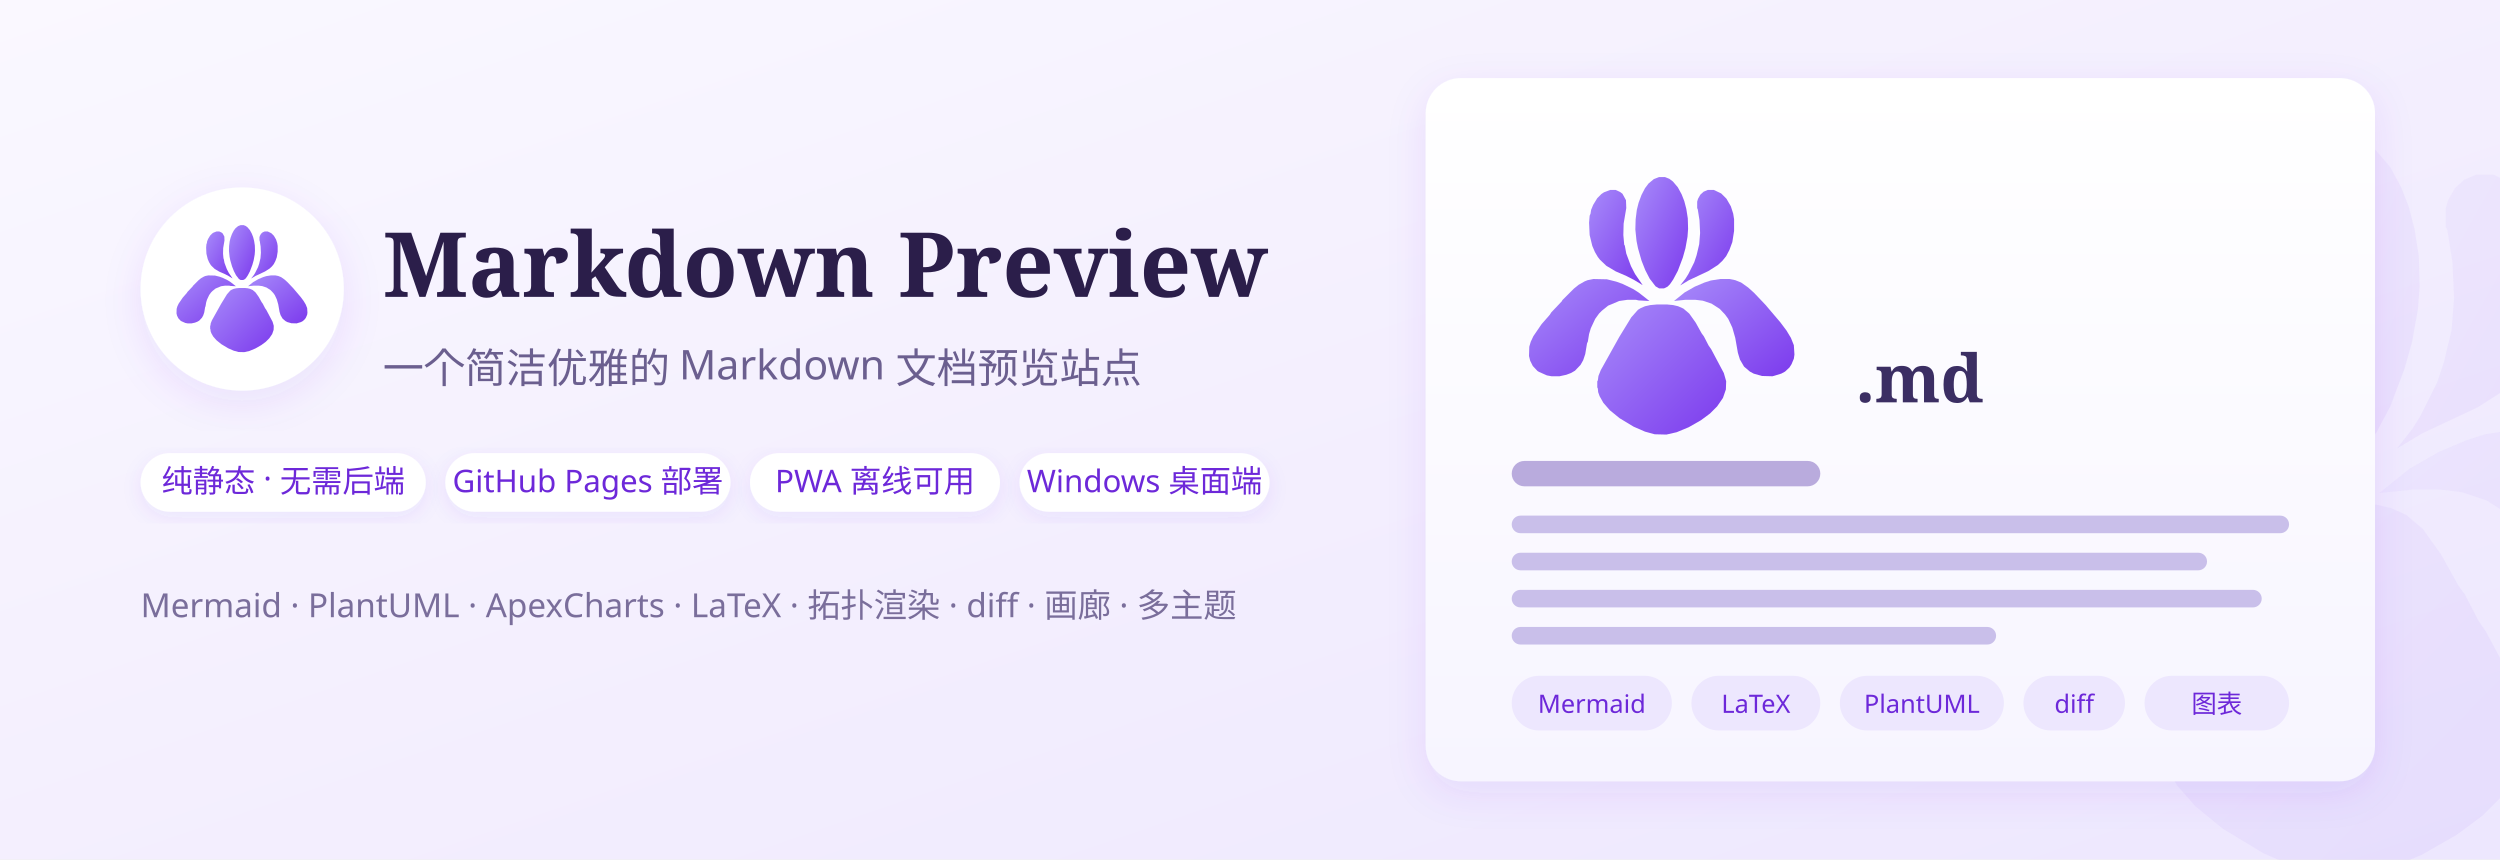
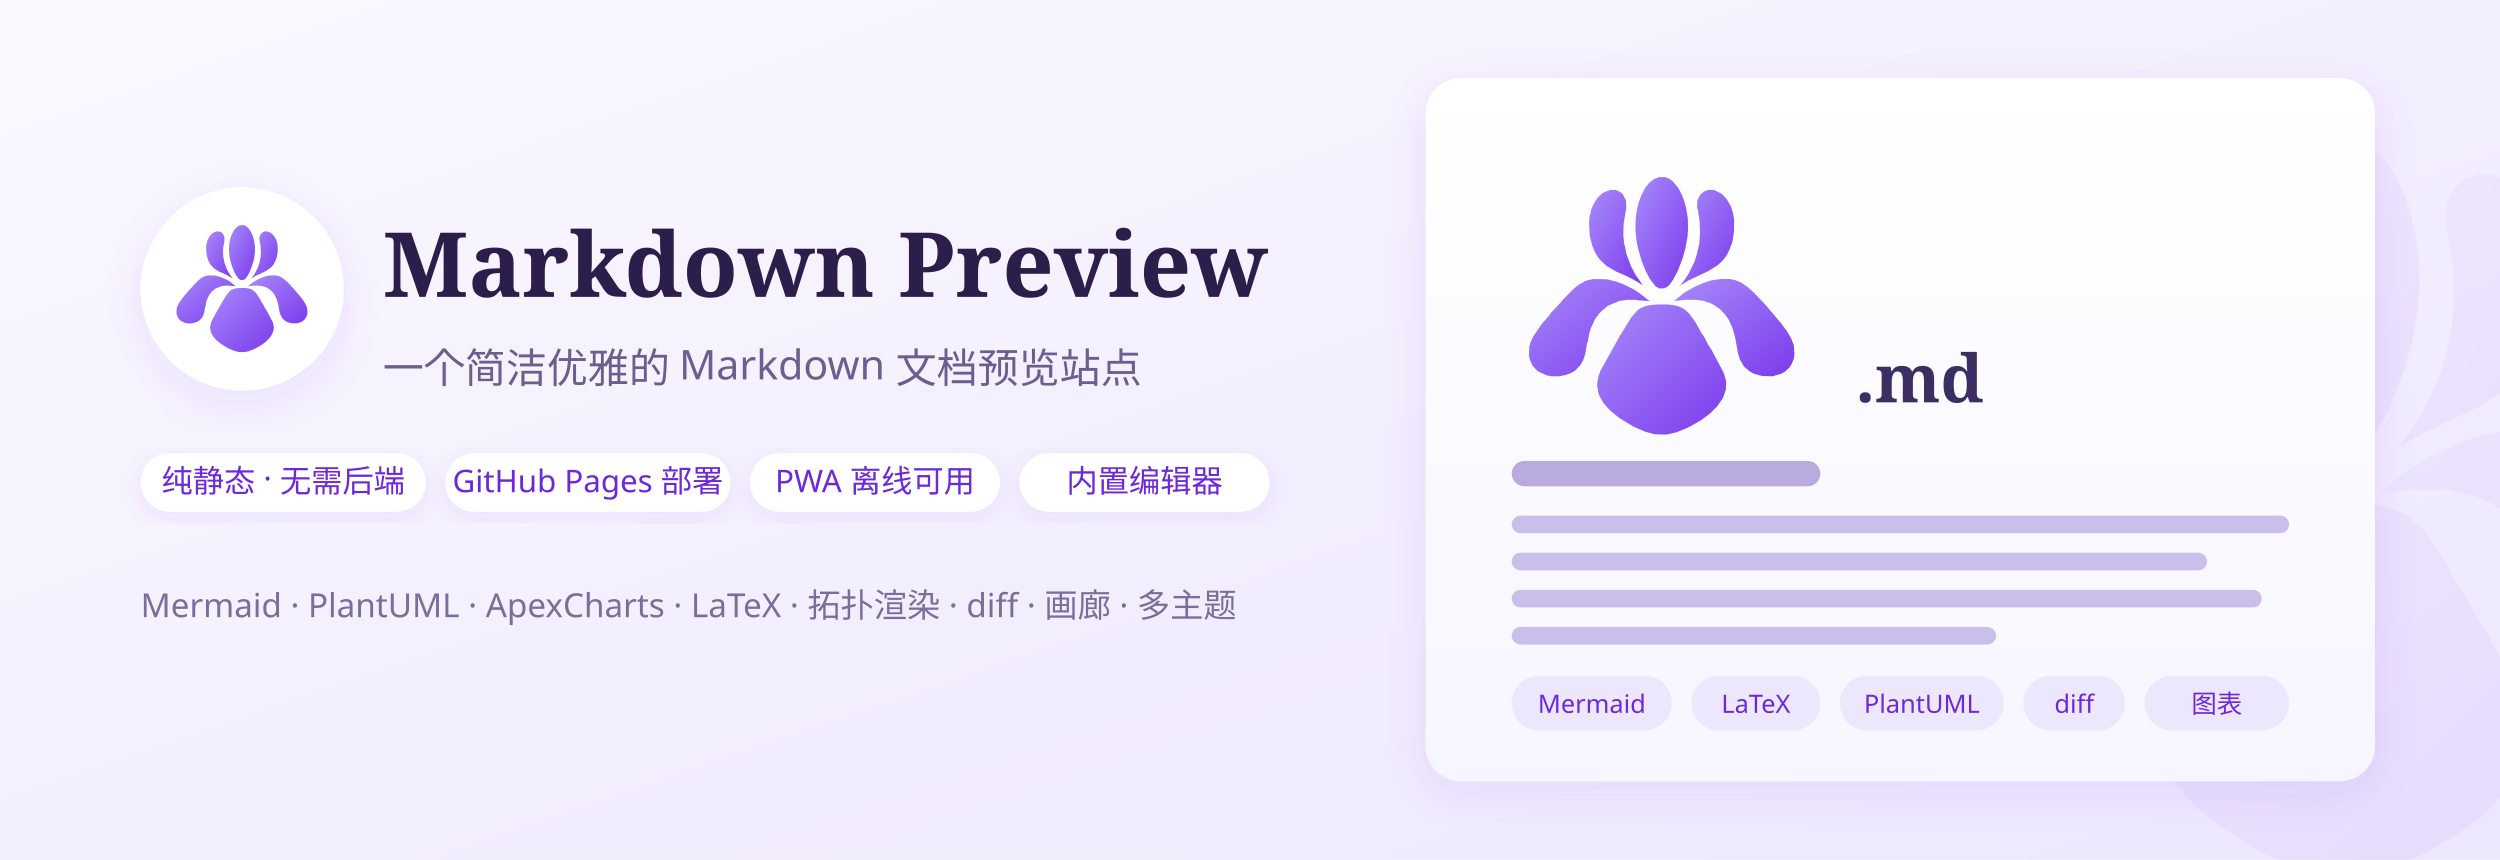
<svg xmlns="http://www.w3.org/2000/svg" viewBox="0 0 1280 440" width="1280" height="440">
  <defs>
    <linearGradient id="heroBg" x1="0" y1="0" x2="1" y2="1">
      <stop offset="0%" stop-color="#FAF8FF" />
      <stop offset="55%" stop-color="#F3EEFE" />
      <stop offset="100%" stop-color="#EDE7FE" />
    </linearGradient>
    <linearGradient id="irisGrad" x1="0" y1="0" x2="1" y2="1">
      <stop offset="0%" stop-color="#A78BFA" />
      <stop offset="100%" stop-color="#7C3AED" />
    </linearGradient>
    <linearGradient id="cardGrad" x1="0" y1="0" x2="0" y2="1">
      <stop offset="0%" stop-color="#FFFFFF" />
      <stop offset="100%" stop-color="#F7F5FF" />
    </linearGradient>
    <filter id="soft" x="-20%" y="-20%" width="140%" height="140%">
      <feDropShadow dx="0" dy="6" stdDeviation="10" flood-color="#7C3AED" flood-opacity="0.10" />
    </filter>
    <filter id="softer" x="-20%" y="-20%" width="140%" height="140%">
      <feDropShadow dx="0" dy="3" stdDeviation="5" flood-color="#7C3AED" flood-opacity="0.08" />
    </filter>
  </defs>
  <rect width="1280" height="440" rx="0" fill="url(#heroBg)" />
  <g transform="translate(980, 40) scale(0.86)" fill="url(#irisGrad)" opacity="0.07">
    <path d="M251.50,35.50 L261.50,35.50 L269.00,38.50 L275.00,43.00 L283.50,53.00 L290.00,65.00 L294.50,76.50 L298.00,90.00 L300.50,106.00 L301.00,124.00 L300.00,137.50 L296.50,157.00 L292.00,173.00 L283.50,195.50 L275.50,210.50 L270.00,218.50 L266.00,222.50 L260.00,225.50 L251.50,225.50 L245.50,222.00 L235.50,209.00 L228.00,194.50 L221.50,178.00 L215.50,157.00 L213.00,144.50 L211.00,125.00 L211.50,107.50 L213.50,91.50 L216.50,79.50 L221.50,66.00 L227.50,54.50 L233.50,46.50 L242.50,39.00 L251.50,35.50 Z" />
    <path d="M168.00,57.50 L177.50,57.50 L185.00,61.00 L189.00,64.00 L195.00,75.00 L195.50,88.50 L191.00,115.00 L190.50,134.50 L192.00,151.00 L193.00,152.50 L195.50,166.00 L203.50,187.50 L210.50,201.00 L223.50,220.00 L209.50,211.50 L196.00,204.50 L177.50,196.50 L161.50,187.00 L150.50,176.50 L147.00,172.00 L142.00,163.50 L137.50,153.00 L133.00,134.50 L132.00,113.50 L133.00,101.50 L134.50,98.00 L135.50,91.50 L139.00,83.00 L146.00,71.50 L153.00,64.50 L157.50,61.50 L168.00,57.50 Z" />
    <path d="M334.50,57.50 L345.00,57.50 L357.50,63.50 L366.50,72.50 L374.00,85.50 L378.00,98.00 L379.50,107.50 L379.50,127.50 L376.50,146.50 L371.50,160.00 L366.00,170.50 L359.50,178.50 L352.00,185.50 L335.50,196.00 L302.50,211.50 L287.50,220.50 L296.50,209.00 L301.50,201.00 L311.50,181.00 L315.50,169.00 L320.00,150.00 L321.50,131.00 L320.50,109.50 L317.50,90.50 L316.50,88.50 L316.50,77.50 L318.00,72.50 L322.00,65.50 L327.50,60.50 L334.50,57.50 Z" />
    <path d="M139.50,209.50 L162.50,210.00 L178.50,214.00 L189.50,218.00 L207.00,226.50 L216.50,232.50 L235.00,247.00 L216.50,246.00 L212.00,245.00 L197.50,245.00 L183.50,247.00 L164.50,255.00 L154.00,263.50 L149.00,268.50 L142.50,277.50 L135.00,293.50 L132.00,303.50 L130.00,316.00 L128.50,319.50 L125.50,337.50 L122.00,348.00 L117.50,356.00 L108.00,366.00 L101.00,370.00 L93.00,373.00 L81.50,375.50 L68.00,375.50 L60.00,374.00 L46.50,368.00 L44.00,366.50 L36.00,358.00 L31.50,349.00 L29.50,341.00 L30.00,325.00 L32.50,316.50 L37.00,307.00 L51.00,286.50 L65.00,270.50 L67.50,266.50 L85.50,247.50 L86.50,245.50 L106.00,226.00 L114.00,219.50 L124.50,213.50 L129.50,211.50 L139.50,209.50 Z" />
    <path d="M356.00,209.50 L371.50,209.50 L381.50,211.50 L391.50,215.50 L403.50,224.00 L413.50,233.00 L433.00,253.50 L458.50,283.50 L469.00,297.50 L476.50,310.00 L481.50,322.50 L482.50,338.50 L481.50,345.50 L477.50,355.00 L474.00,360.50 L466.50,367.50 L460.00,371.00 L445.00,375.50 L427.00,375.00 L413.00,371.00 L406.50,367.50 L396.50,359.00 L389.50,347.00 L386.00,335.50 L381.50,310.00 L376.50,292.50 L369.50,277.50 L364.00,270.00 L355.00,260.50 L341.00,251.50 L326.00,246.50 L313.50,245.00 L296.50,245.00 L277.00,247.00 L295.00,232.50 L312.50,222.50 L329.00,215.50 L340.00,212.00 L356.00,209.50 Z" />
    <path d="M247.50,253.00 L265.50,253.00 L275.50,254.00 L284.00,256.00 L293.00,260.00 L303.00,268.50 L314.00,284.00 L324.00,302.00 L328.00,307.50 L336.00,323.00 L340.50,329.50 L362.00,370.00 L366.00,384.00 L365.50,398.00 L360.50,412.50 L350.50,427.00 L338.50,439.00 L323.00,450.50 L302.00,462.50 L281.50,471.00 L264.00,475.00 L244.00,474.50 L227.50,470.00 L208.00,461.50 L184.00,447.00 L167.50,433.50 L156.50,421.00 L150.00,409.50 L147.50,402.50 L147.00,396.50 L146.00,394.50 L146.00,384.00 L147.00,382.50 L148.00,375.00 L152.00,365.00 L183.50,308.50 L204.00,275.00 L215.50,262.00 L220.50,259.00 L227.50,256.00 L236.50,254.00 L247.50,253.00 Z" />
  </g>
  <g transform="translate(72, 96)">
    <circle cx="52" cy="52" r="52" fill="#FFFFFF" filter="url(#soft)" />
    <g transform="translate(14, 14) scale(0.148)" fill="url(#irisGrad)">
      <path d="M251.50,35.50 L261.50,35.50 L269.00,38.50 L275.00,43.00 L283.50,53.00 L290.00,65.00 L294.50,76.50 L298.00,90.00 L300.50,106.00 L301.00,124.00 L300.00,137.50 L296.50,157.00 L292.00,173.00 L283.50,195.50 L275.50,210.50 L270.00,218.50 L266.00,222.50 L260.00,225.50 L251.50,225.50 L245.50,222.00 L235.50,209.00 L228.00,194.50 L221.50,178.00 L215.50,157.00 L213.00,144.50 L211.00,125.00 L211.50,107.50 L213.50,91.50 L216.50,79.50 L221.50,66.00 L227.50,54.50 L233.50,46.50 L242.50,39.00 L251.50,35.50 Z" />
      <path d="M168.00,57.50 L177.50,57.50 L185.00,61.00 L189.00,64.00 L195.00,75.00 L195.50,88.50 L191.00,115.00 L190.50,134.50 L192.00,151.00 L193.00,152.50 L195.50,166.00 L203.50,187.50 L210.50,201.00 L223.50,220.00 L209.50,211.50 L196.00,204.50 L177.50,196.50 L161.50,187.00 L150.50,176.50 L147.00,172.00 L142.00,163.50 L137.50,153.00 L133.00,134.50 L132.00,113.50 L133.00,101.50 L134.50,98.00 L135.50,91.50 L139.00,83.00 L146.00,71.50 L153.00,64.50 L157.50,61.50 L168.00,57.50 Z" />
      <path d="M334.50,57.50 L345.00,57.50 L357.50,63.50 L366.50,72.50 L374.00,85.50 L378.00,98.00 L379.50,107.50 L379.50,127.50 L376.50,146.50 L371.50,160.00 L366.00,170.50 L359.50,178.50 L352.00,185.50 L335.50,196.00 L302.50,211.50 L287.50,220.50 L296.50,209.00 L301.50,201.00 L311.50,181.00 L315.50,169.00 L320.00,150.00 L321.50,131.00 L320.50,109.50 L317.50,90.50 L316.50,88.50 L316.50,77.50 L318.00,72.50 L322.00,65.50 L327.50,60.50 L334.50,57.50 Z" />
      <path d="M139.50,209.50 L162.50,210.00 L178.50,214.00 L189.50,218.00 L207.00,226.50 L216.50,232.50 L235.00,247.00 L216.50,246.00 L212.00,245.00 L197.50,245.00 L183.50,247.00 L164.50,255.00 L154.00,263.50 L149.00,268.50 L142.50,277.50 L135.00,293.50 L132.00,303.50 L130.00,316.00 L128.50,319.50 L125.50,337.50 L122.00,348.00 L117.50,356.00 L108.00,366.00 L101.00,370.00 L93.00,373.00 L81.50,375.50 L68.00,375.50 L60.00,374.00 L46.50,368.00 L44.00,366.50 L36.00,358.00 L31.50,349.00 L29.50,341.00 L30.00,325.00 L32.50,316.50 L37.00,307.00 L51.00,286.50 L65.00,270.50 L67.50,266.50 L85.50,247.50 L86.50,245.50 L106.00,226.00 L114.00,219.50 L124.50,213.50 L129.50,211.50 L139.50,209.50 Z" />
      <path d="M356.00,209.50 L371.50,209.50 L381.50,211.50 L391.50,215.50 L403.50,224.00 L413.50,233.00 L433.00,253.50 L458.50,283.50 L469.00,297.50 L476.50,310.00 L481.50,322.50 L482.50,338.50 L481.50,345.50 L477.50,355.00 L474.00,360.50 L466.50,367.50 L460.00,371.00 L445.00,375.50 L427.00,375.00 L413.00,371.00 L406.50,367.50 L396.50,359.00 L389.50,347.00 L386.00,335.50 L381.50,310.00 L376.50,292.50 L369.50,277.50 L364.00,270.00 L355.00,260.50 L341.00,251.50 L326.00,246.50 L313.50,245.00 L296.50,245.00 L277.00,247.00 L295.00,232.50 L312.50,222.50 L329.00,215.50 L340.00,212.00 L356.00,209.50 Z" />
      <path d="M247.50,253.00 L265.50,253.00 L275.50,254.00 L284.00,256.00 L293.00,260.00 L303.00,268.50 L314.00,284.00 L324.00,302.00 L328.00,307.50 L336.00,323.00 L340.50,329.50 L362.00,370.00 L366.00,384.00 L365.50,398.00 L360.50,412.50 L350.50,427.00 L338.50,439.00 L323.00,450.50 L302.00,462.50 L281.50,471.00 L264.00,475.00 L244.00,474.50 L227.50,470.00 L208.00,461.50 L184.00,447.00 L167.50,433.50 L156.50,421.00 L150.00,409.50 L147.50,402.50 L147.00,396.50 L146.00,394.50 L146.00,384.00 L147.00,382.50 L148.00,375.00 L152.00,365.00 L183.50,308.50 L204.00,275.00 L215.50,262.00 L220.50,259.00 L227.50,256.00 L236.50,254.00 L247.50,253.00 Z" />
    </g>
  </g>
  <text x="196" y="152" font-family="Georgia, 'Noto Serif SC', serif" font-size="46" font-weight="700" fill="#2B1E4A">Markdown Preview</text>
  <text x="196" y="196" font-family="'Microsoft YaHei', 'Noto Sans SC', sans-serif" font-size="21" fill="#6B5F8F">一个简洁优雅的 Markdown 文档预览站点</text>
  <g font-family="'Microsoft YaHei', 'Noto Sans SC', sans-serif" font-size="16" fill="#5B4F7D">
    <rect x="72" y="232" width="146" height="30" rx="15" fill="#FFFFFF" filter="url(#softer)" />
    <text x="145" y="252" text-anchor="middle" fill="#6D28D9">纯静态 · 无需后端</text>
    <rect x="228" y="232" width="146" height="30" rx="15" fill="#FFFFFF" filter="url(#softer)" />
    <text x="301" y="252" text-anchor="middle" fill="#6D28D9">GitHub Pages 部署</text>
    <rect x="384" y="232" width="128" height="30" rx="15" fill="#FFFFFF" filter="url(#softer)" />
    <text x="448" y="252" text-anchor="middle" fill="#6D28D9">PWA 离线可用</text>
    <rect x="522" y="232" width="128" height="30" rx="15" fill="#FFFFFF" filter="url(#softer)" />
-     <text x="586" y="252" text-anchor="middle" fill="#6D28D9">Windows 桌面端</text>
+     <text x="586" y="252" text-anchor="middle" fill="#6D28D9">内置编辑器</text>
  </g>
  <text x="72" y="316" font-family="'Microsoft YaHei', 'Noto Sans SC', sans-serif" font-size="17" fill="#7A6E9B">Mermaid · PlantUML · ApexCharts · LaTeX · 拓扑渲染 · diff · 画廊 · 多主题</text>
  <g transform="translate(730, 40)">
    <g filter="url(#soft)">
      <rect x="0" y="0" width="486" height="360" rx="18" fill="url(#cardGrad)" />
    </g>
    <g transform="translate(44, 40)">
      <g transform="scale(0.30)" fill="url(#irisGrad)">
        <path d="M251.50,35.50 L261.50,35.50 L269.00,38.50 L275.00,43.00 L283.50,53.00 L290.00,65.00 L294.50,76.50 L298.00,90.00 L300.50,106.00 L301.00,124.00 L300.00,137.50 L296.50,157.00 L292.00,173.00 L283.50,195.50 L275.50,210.50 L270.00,218.50 L266.00,222.50 L260.00,225.50 L251.50,225.50 L245.50,222.00 L235.50,209.00 L228.00,194.50 L221.50,178.00 L215.50,157.00 L213.00,144.50 L211.00,125.00 L211.50,107.50 L213.50,91.50 L216.50,79.50 L221.50,66.00 L227.50,54.50 L233.50,46.50 L242.50,39.00 L251.50,35.50 Z" />
        <path d="M168.00,57.50 L177.50,57.50 L185.00,61.00 L189.00,64.00 L195.00,75.00 L195.50,88.50 L191.00,115.00 L190.50,134.50 L192.00,151.00 L193.00,152.50 L195.50,166.00 L203.50,187.50 L210.50,201.00 L223.50,220.00 L209.50,211.50 L196.00,204.50 L177.50,196.50 L161.50,187.00 L150.50,176.50 L147.00,172.00 L142.00,163.50 L137.50,153.00 L133.00,134.50 L132.00,113.50 L133.00,101.50 L134.50,98.00 L135.50,91.50 L139.00,83.00 L146.00,71.50 L153.00,64.50 L157.50,61.50 L168.00,57.50 Z" />
        <path d="M334.50,57.50 L345.00,57.50 L357.50,63.50 L366.50,72.50 L374.00,85.50 L378.00,98.00 L379.50,107.50 L379.50,127.50 L376.50,146.50 L371.50,160.00 L366.00,170.50 L359.50,178.50 L352.00,185.50 L335.50,196.00 L302.50,211.50 L287.50,220.50 L296.50,209.00 L301.50,201.00 L311.50,181.00 L315.50,169.00 L320.00,150.00 L321.50,131.00 L320.50,109.50 L317.50,90.50 L316.50,88.50 L316.50,77.50 L318.00,72.50 L322.00,65.50 L327.50,60.50 L334.50,57.50 Z" />
        <path d="M139.50,209.50 L162.50,210.00 L178.50,214.00 L189.50,218.00 L207.00,226.50 L216.50,232.50 L235.00,247.00 L216.50,246.00 L212.00,245.00 L197.50,245.00 L183.50,247.00 L164.50,255.00 L154.00,263.50 L149.00,268.50 L142.50,277.50 L135.00,293.50 L132.00,303.50 L130.00,316.00 L128.50,319.50 L125.50,337.50 L122.00,348.00 L117.50,356.00 L108.00,366.00 L101.00,370.00 L93.00,373.00 L81.50,375.50 L68.00,375.50 L60.00,374.00 L46.50,368.00 L44.00,366.50 L36.00,358.00 L31.50,349.00 L29.50,341.00 L30.00,325.00 L32.50,316.50 L37.00,307.00 L51.00,286.50 L65.00,270.50 L67.50,266.50 L85.50,247.50 L86.50,245.50 L106.00,226.00 L114.00,219.50 L124.50,213.50 L129.50,211.50 L139.50,209.50 Z" />
        <path d="M356.00,209.50 L371.50,209.50 L381.50,211.50 L391.50,215.50 L403.50,224.00 L413.50,233.00 L433.00,253.50 L458.50,283.50 L469.00,297.50 L476.50,310.00 L481.50,322.50 L482.50,338.50 L481.50,345.50 L477.50,355.00 L474.00,360.50 L466.50,367.50 L460.00,371.00 L445.00,375.50 L427.00,375.00 L413.00,371.00 L406.50,367.50 L396.50,359.00 L389.50,347.00 L386.00,335.50 L381.50,310.00 L376.50,292.50 L369.50,277.50 L364.00,270.00 L355.00,260.50 L341.00,251.50 L326.00,246.50 L313.50,245.00 L296.50,245.00 L277.00,247.00 L295.00,232.50 L312.50,222.50 L329.00,215.50 L340.00,212.00 L356.00,209.50 Z" />
        <path d="M247.50,253.00 L265.50,253.00 L275.50,254.00 L284.00,256.00 L293.00,260.00 L303.00,268.50 L314.00,284.00 L324.00,302.00 L328.00,307.50 L336.00,323.00 L340.50,329.50 L362.00,370.00 L366.00,384.00 L365.50,398.00 L360.50,412.50 L350.50,427.00 L338.50,439.00 L323.00,450.50 L302.00,462.50 L281.50,471.00 L264.00,475.00 L244.00,474.50 L227.50,470.00 L208.00,461.50 L184.00,447.00 L167.50,433.50 L156.50,421.00 L150.00,409.50 L147.50,402.50 L147.00,396.50 L146.00,394.50 L146.00,384.00 L147.00,382.50 L148.00,375.00 L152.00,365.00 L183.50,308.50 L204.00,275.00 L215.50,262.00 L220.50,259.00 L227.50,256.00 L236.50,254.00 L247.50,253.00 Z" />
      </g>
      <text x="176" y="126" font-family="Georgia, serif" font-size="34" font-weight="700" fill="#3B2E63">.md</text>
    </g>
    <g transform="translate(44, 196)">
      <rect x="0" y="0" width="158" height="13" rx="6.5" fill="#B9ABDD" />
      <rect x="0" y="28" width="398" height="9" rx="4.5" fill="#C9BFEA" />
      <rect x="0" y="47" width="356" height="9" rx="4.5" fill="#C9BFEA" />
      <rect x="0" y="66" width="384" height="9" rx="4.5" fill="#C9BFEA" />
      <rect x="0" y="85" width="248" height="9" rx="4.5" fill="#C9BFEA" />
    </g>
    <g transform="translate(44, 306)">
      <rect x="0" y="0" width="82" height="28" rx="14" fill="#EDE7FE" />
      <text x="41" y="19" text-anchor="middle" font-family="'Microsoft YaHei', sans-serif" font-size="13" fill="#6D28D9">Mermaid</text>
      <rect x="92" y="0" width="66" height="28" rx="14" fill="#EDE7FE" />
      <text x="125" y="19" text-anchor="middle" font-family="'Microsoft YaHei', sans-serif" font-size="13" fill="#6D28D9">LaTeX</text>
      <rect x="168" y="0" width="84" height="28" rx="14" fill="#EDE7FE" />
      <text x="210" y="19" text-anchor="middle" font-family="'Microsoft YaHei', sans-serif" font-size="13" fill="#6D28D9">PlantUML</text>
      <rect x="262" y="0" width="52" height="28" rx="14" fill="#EDE7FE" />
      <text x="288" y="19" text-anchor="middle" font-family="'Microsoft YaHei', sans-serif" font-size="13" fill="#6D28D9">diff</text>
      <rect x="324" y="0" width="74" height="28" rx="14" fill="#EDE7FE" />
      <text x="361" y="19" text-anchor="middle" font-family="'Microsoft YaHei', sans-serif" font-size="13" fill="#6D28D9">图表</text>
    </g>
  </g>
</svg>
